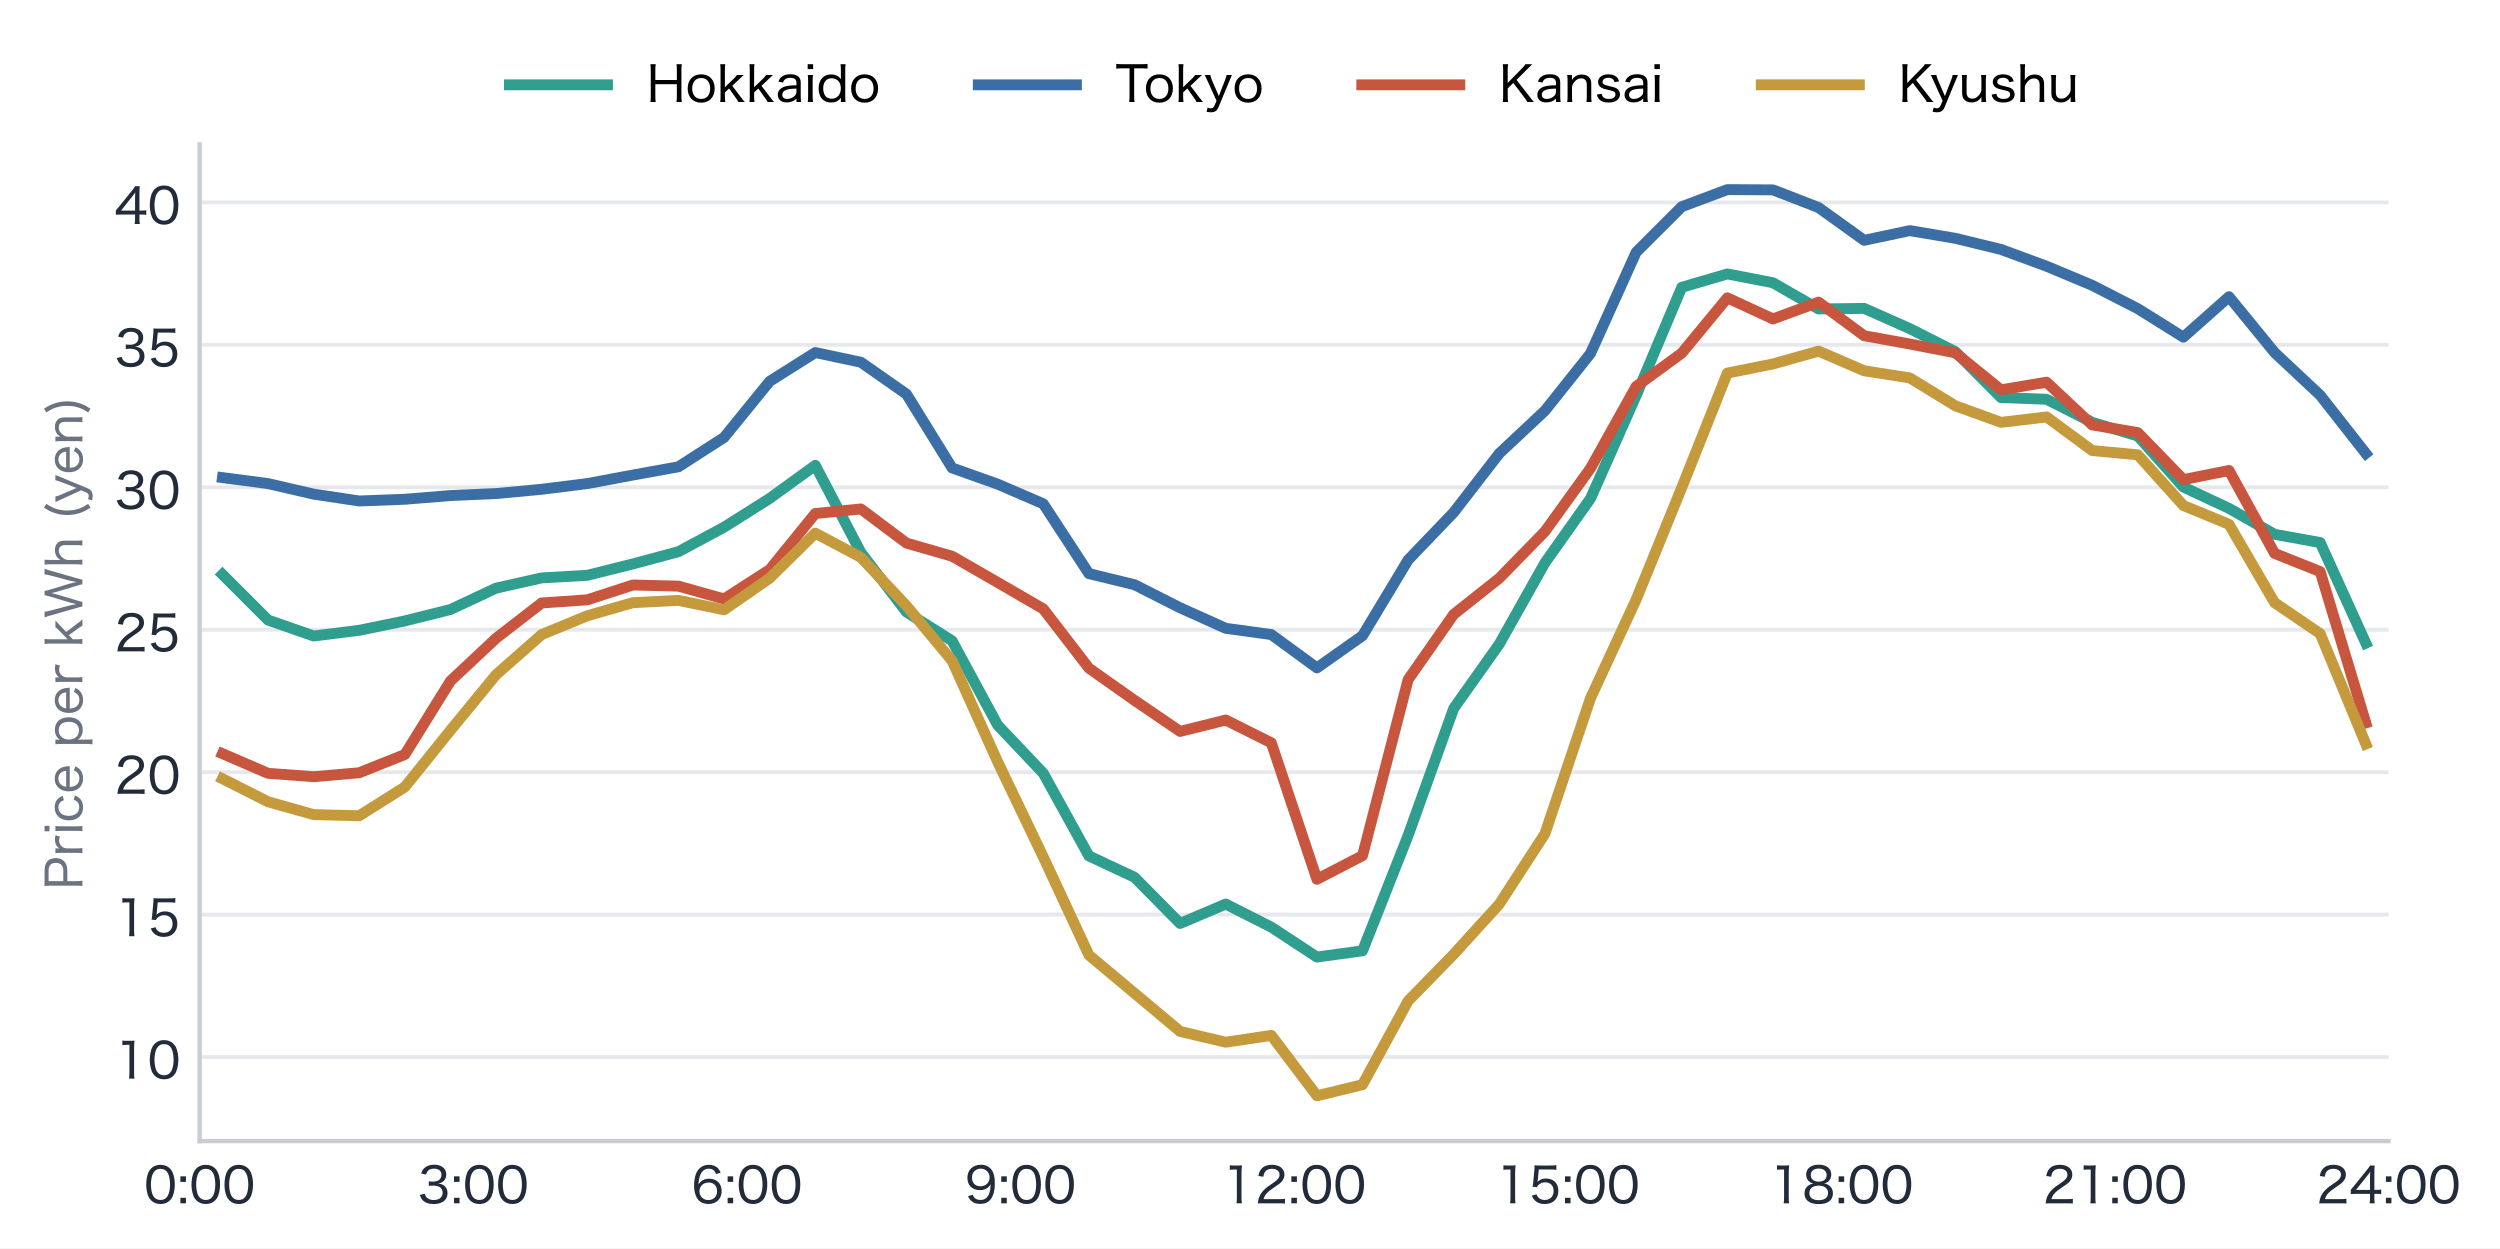
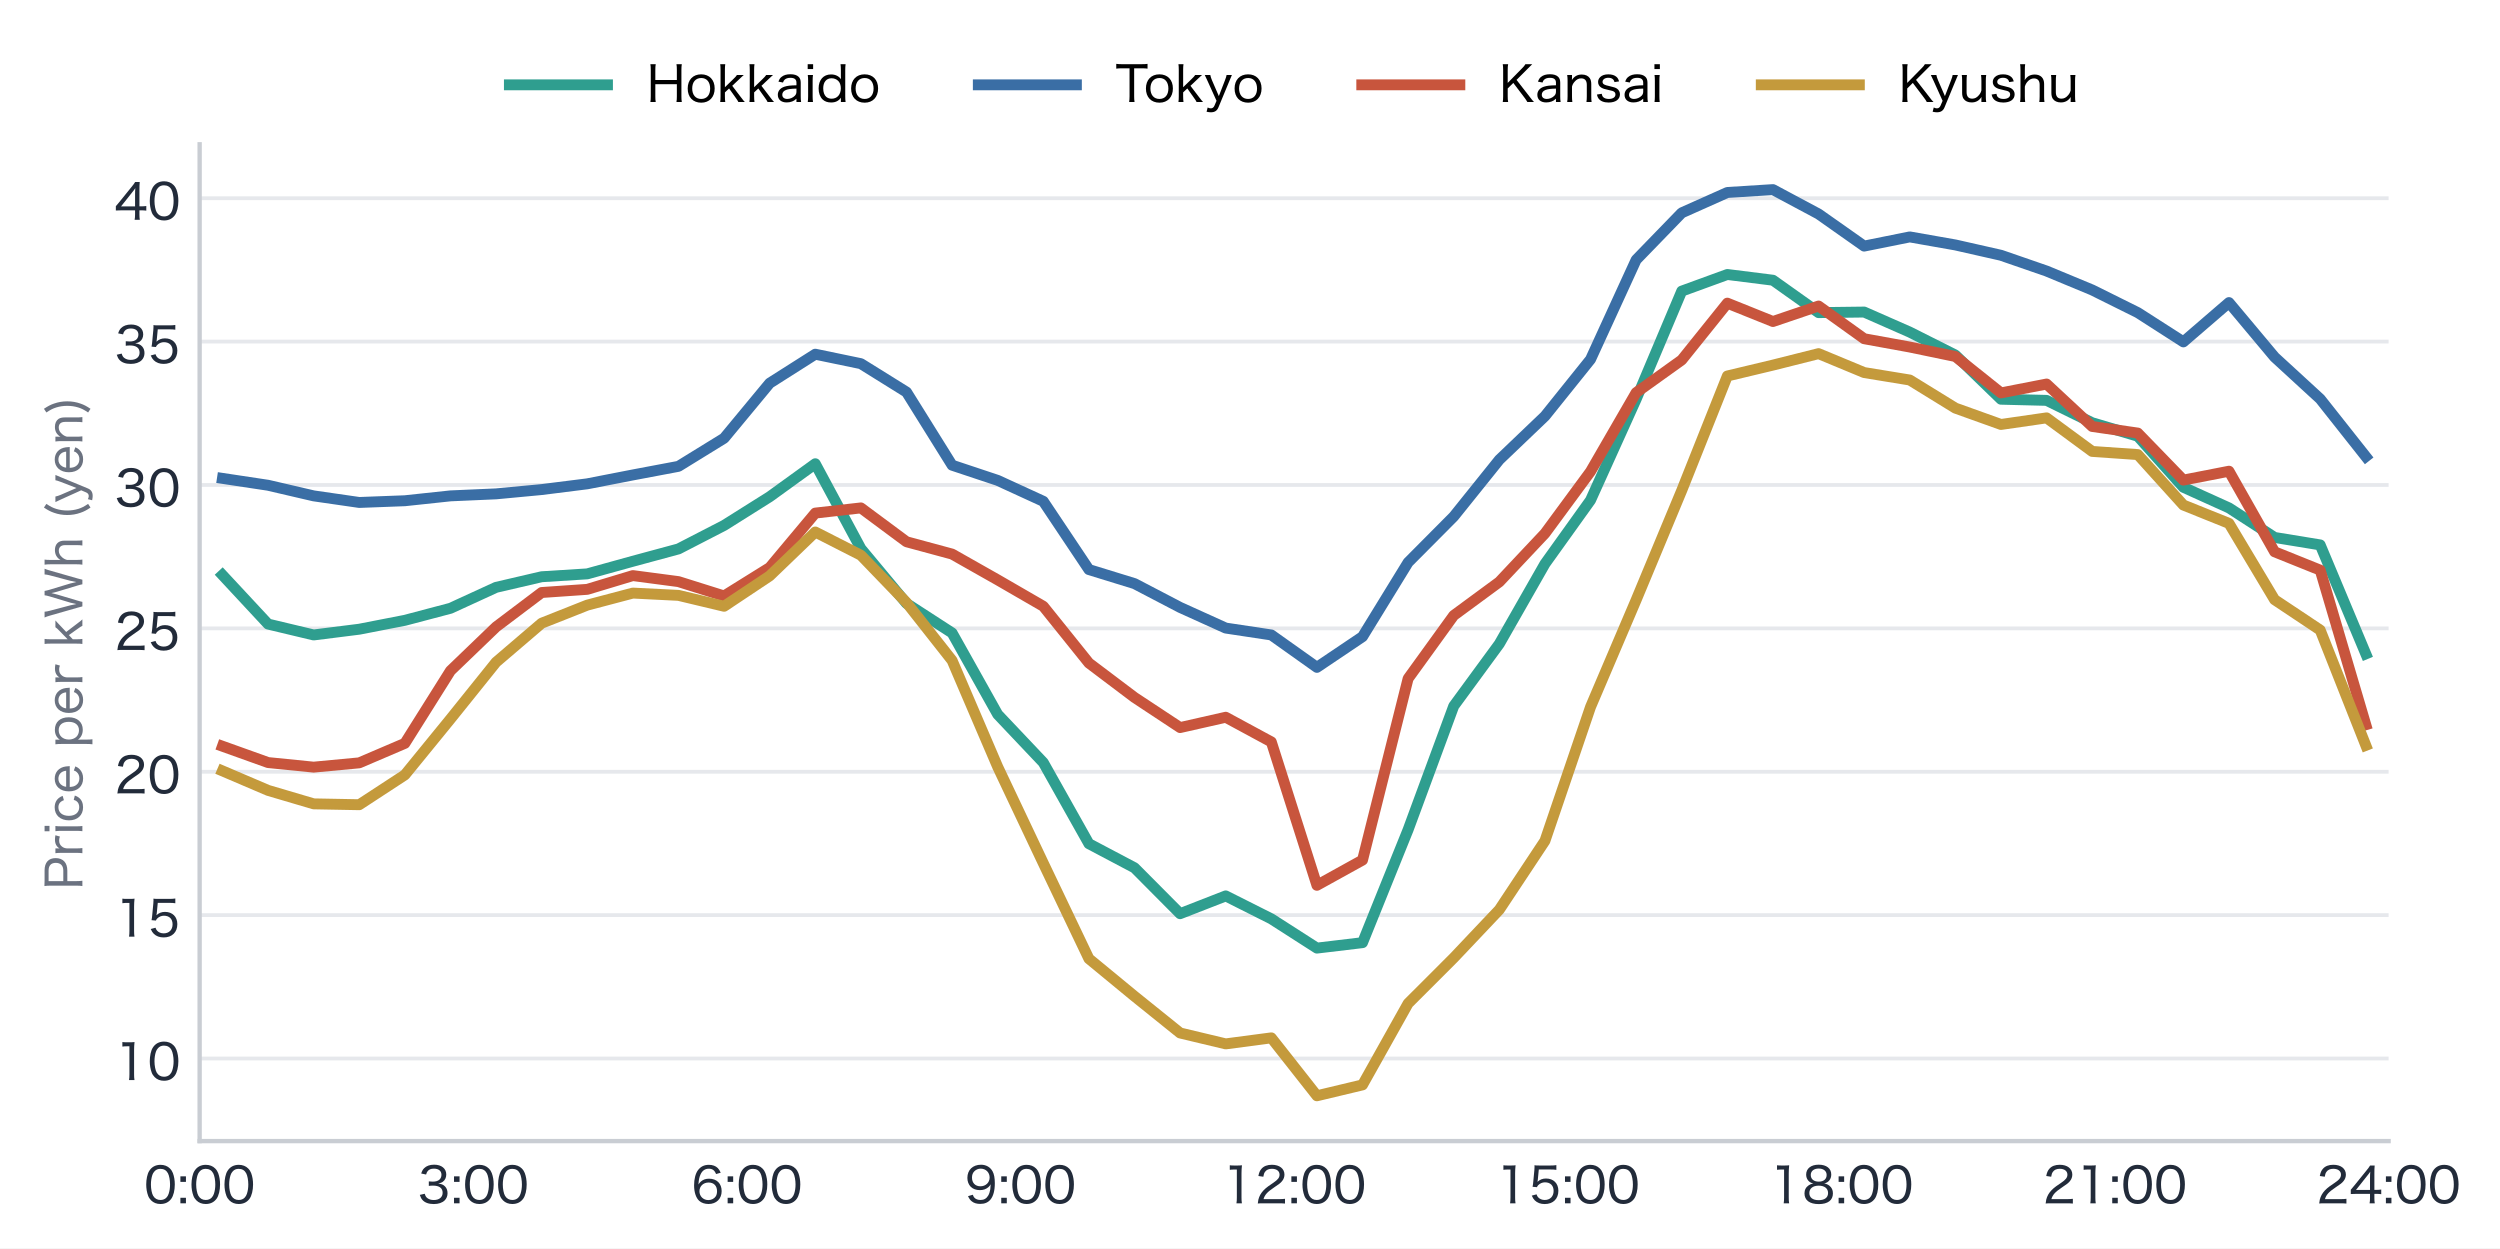
<svg xmlns="http://www.w3.org/2000/svg" xmlns:xlink="http://www.w3.org/1999/xlink" width="458.849pt" height="229.136pt" viewBox="0 0 458.849 229.136" version="1.1">
  <defs>
    <style type="text/css">*{stroke-linejoin: round; stroke-linecap: butt}</style>
  </defs>
  <g id="figure_1">
    <g id="patch_1">
      <path d="M 0 229.136  L 458.849 229.136  L 458.849 0  L 0 0  z " style="fill: #ffffff" />
    </g>
    <g id="axes_1">
      <g id="patch_2">
        <path d="M 36.642 209.436  L 438.402 209.436  L 438.402 26.484  L 36.642 26.484  z " style="fill: #ffffff" />
      </g>
      <g id="matplotlib.axis_1">
        <g id="xtick_1">
          <g id="line2d_1" />
          <g id="text_1">
            <g style="fill: #222b3a" transform="translate(26.43164 220.8558) scale(0.09 -0.09)">
              <defs>
                <path id="HiraginoSans-W4-11" d="M 2144 -90  C 2758 -90 3232 141 3565 602  C 3846 998 4019 1696 4019 2464  C 4019 3002 3936 3501 3770 3949  C 3693 4160 3558 4371 3379 4550  C 3078 4858 2650 5024 2157 5024  C 1498 5024 986 4742 666 4205  C 435 3834 288 3142 288 2458  C 288 1939 371 1434 538 986  C 614 768 749 563 928 384  C 1242 70 1651 -90 2144 -90  z M 2144 4499  C 2592 4499 2918 4307 3123 3923  C 3283 3629 3398 3014 3398 2470  C 3398 2022 3341 1619 3213 1235  C 3155 1043 3046 870 2912 730  C 2726 538 2458 435 2150 435  C 1734 435 1414 614 1197 973  C 1024 1261 902 1875 902 2451  C 902 2906 966 3328 1088 3699  C 1139 3866 1235 4026 1370 4173  C 1568 4397 1818 4499 2144 4499  z " transform="scale(0.015625)" />
                <path id="HiraginoSans-W4-1b" d="M 1165 3520  L 442 3520  L 442 2797  L 1165 2797  L 1165 3520  z M 1165 0  L 1165 723  L 442 723  L 442 0  L 1165 0  z " transform="scale(0.015625)" />
              </defs>
              <use xlink:href="#HiraginoSans-W4-11" />
              <use xlink:href="#HiraginoSans-W4-1b" transform="translate(67.29688 0)" />
              <use xlink:href="#HiraginoSans-W4-11" transform="translate(92.29688 0)" />
              <use xlink:href="#HiraginoSans-W4-11" transform="translate(159.5938 0)" />
            </g>
          </g>
        </g>
        <g id="xtick_2">
          <g id="line2d_2" />
          <g id="text_2">
            <g style="fill: #222b3a" transform="translate(76.65164 220.8558) scale(0.09 -0.09)">
              <defs>
                <path id="HiraginoSans-W4-14" d="M 282 1101  C 397 768 474 621 621 448  C 934 90 1434 -96 2112 -96  C 2720 -96 3213 70 3533 384  C 3770 614 3904 954 3904 1306  C 3904 1677 3802 1958 3597 2182  C 3379 2419 3130 2528 2688 2586  C 2995 2650 3130 2701 3290 2816  C 3578 3021 3738 3366 3738 3757  C 3738 4538 3117 5043 2157 5043  C 1594 5043 1146 4883 845 4576  C 666 4390 582 4237 467 3891  L 1107 3757  C 1171 3981 1216 4083 1306 4192  C 1478 4416 1741 4525 2125 4525  C 2746 4525 3110 4224 3110 3725  C 3110 3482 3021 3264 2867 3110  C 2669 2918 2374 2829 1965 2829  C 1779 2829 1613 2842 1459 2861  L 1459 2272  C 1651 2298 1811 2310 2003 2310  C 2829 2310 3264 1990 3264 1376  C 3264 794 2816 429 2106 429  C 1779 429 1510 506 1293 666  C 1107 800 1024 928 928 1248  L 282 1101  z " transform="scale(0.015625)" />
              </defs>
              <use xlink:href="#HiraginoSans-W4-14" />
              <use xlink:href="#HiraginoSans-W4-1b" transform="translate(67.29688 0)" />
              <use xlink:href="#HiraginoSans-W4-11" transform="translate(92.29688 0)" />
              <use xlink:href="#HiraginoSans-W4-11" transform="translate(159.5938 0)" />
            </g>
          </g>
        </g>
        <g id="xtick_3">
          <g id="line2d_3" />
          <g id="text_3">
            <g style="fill: #222b3a" transform="translate(126.8716 220.8558) scale(0.09 -0.09)">
              <defs>
                <path id="HiraginoSans-W4-17" d="M 3846 3994  C 3706 4301 3616 4442 3462 4602  C 3187 4877 2784 5024 2304 5024  C 1683 5024 1222 4794 864 4307  C 557 3891 371 3162 371 2355  C 371 1446 614 704 1043 320  C 1331 58 1773 -90 2253 -90  C 3277 -90 3968 589 3968 1587  C 3968 2586 3334 3213 2323 3213  C 1894 3213 1568 3104 1274 2854  C 1133 2739 1062 2656 941 2458  C 979 3085 1043 3392 1210 3763  C 1434 4262 1798 4518 2285 4518  C 2765 4518 3040 4314 3238 3821  L 3846 3994  z M 2266 2714  C 2950 2714 3366 2285 3366 1574  C 3366 1325 3309 1088 3206 922  C 3008 614 2643 422 2234 422  C 1568 422 1069 915 1069 1574  C 1069 2234 1574 2714 2266 2714  z " transform="scale(0.015625)" />
              </defs>
              <use xlink:href="#HiraginoSans-W4-17" />
              <use xlink:href="#HiraginoSans-W4-1b" transform="translate(67.29688 0)" />
              <use xlink:href="#HiraginoSans-W4-11" transform="translate(92.29688 0)" />
              <use xlink:href="#HiraginoSans-W4-11" transform="translate(159.5938 0)" />
            </g>
          </g>
        </g>
        <g id="xtick_4">
          <g id="line2d_4" />
          <g id="text_4">
            <g style="fill: #222b3a" transform="translate(177.0916 220.8558) scale(0.09 -0.09)">
              <defs>
                <path id="HiraginoSans-W4-1a" d="M 410 934  C 582 576 698 422 896 262  C 1178 32 1542 -77 2003 -77  C 2586 -77 3014 102 3341 486  C 3712 928 3910 1664 3910 2624  C 3910 3302 3814 3821 3610 4186  C 3315 4723 2765 5037 2118 5037  C 1030 5037 326 4358 326 3315  C 326 2861 486 2438 768 2157  C 1050 1875 1472 1722 1958 1722  C 2426 1722 2765 1843 3085 2125  C 3213 2240 3270 2310 3366 2483  C 3354 2189 3334 1958 3315 1818  C 3270 1517 3168 1216 3046 1011  C 2816 621 2496 435 2042 435  C 1702 435 1427 538 1254 723  C 1158 826 1114 915 1037 1120  L 410 934  z M 2029 2221  C 1357 2221 928 2662 928 3360  C 928 3706 1030 3981 1248 4192  C 1459 4403 1754 4525 2067 4525  C 2733 4525 3232 4032 3232 3366  C 3232 2707 2720 2221 2029 2221  z " transform="scale(0.015625)" />
              </defs>
              <use xlink:href="#HiraginoSans-W4-1a" />
              <use xlink:href="#HiraginoSans-W4-1b" transform="translate(67.29688 0)" />
              <use xlink:href="#HiraginoSans-W4-11" transform="translate(92.29688 0)" />
              <use xlink:href="#HiraginoSans-W4-11" transform="translate(159.5938 0)" />
            </g>
          </g>
        </g>
        <g id="xtick_5">
          <g id="line2d_5" />
          <g id="text_5">
            <g style="fill: #222b3a" transform="translate(224.2833 220.8558) scale(0.09 -0.09)">
              <defs>
                <path id="HiraginoSans-W4-12" d="M 1018 4371  C 1222 4397 1389 4410 1606 4410  L 1939 4410  L 1939 755  C 1939 454 1926 237 1888 0  L 2598 0  C 2560 250 2547 448 2547 755  L 2547 3904  C 2547 4256 2566 4582 2605 4966  C 2387 4941 2278 4934 2035 4934  L 1581 4934  C 1325 4934 1197 4941 1018 4966  L 1018 4371  z " transform="scale(0.015625)" />
                <path id="HiraginoSans-W4-13" d="M 3078 0  C 3424 0 3642 -6 3917 -32  L 3917 589  C 3693 557 3430 544 3091 544  L 1114 544  C 1280 1114 1606 1478 2451 2042  C 3181 2528 3341 2656 3546 2912  C 3738 3142 3846 3443 3846 3744  C 3846 4525 3200 5030 2202 5030  C 1613 5030 1158 4858 858 4518  C 640 4269 531 4026 442 3565  L 1088 3469  C 1139 3782 1190 3936 1306 4102  C 1491 4371 1792 4506 2208 4506  C 2816 4506 3206 4211 3206 3744  C 3206 3360 2995 3085 2387 2675  C 1754 2246 1600 2138 1389 1952  C 979 1594 710 1229 544 806  C 448 563 429 461 365 -26  C 576 -6 678 0 1107 0  L 3078 0  z " transform="scale(0.015625)" />
              </defs>
              <use xlink:href="#HiraginoSans-W4-12" />
              <use xlink:href="#HiraginoSans-W4-13" transform="translate(67.29688 0)" />
              <use xlink:href="#HiraginoSans-W4-1b" transform="translate(134.5938 0)" />
              <use xlink:href="#HiraginoSans-W4-11" transform="translate(159.5938 0)" />
              <use xlink:href="#HiraginoSans-W4-11" transform="translate(226.8906 0)" />
            </g>
          </g>
        </g>
        <g id="xtick_6">
          <g id="line2d_6" />
          <g id="text_6">
            <g style="fill: #222b3a" transform="translate(274.5033 220.8558) scale(0.09 -0.09)">
              <defs>
                <path id="HiraginoSans-W4-16" d="M 1331 4416  L 2835 4416  C 3155 4416 3366 4403 3622 4365  L 3622 4986  C 3360 4947 3206 4934 2829 4934  L 1446 4934  C 1082 4934 954 4941 762 4966  C 774 4768 774 4762 774 4742  C 774 4563 774 4518 749 4307  L 608 2822  C 589 2566 570 2445 518 2157  L 1088 2106  C 1146 2240 1178 2291 1261 2374  C 1485 2605 1811 2739 2131 2739  C 2842 2739 3264 2317 3264 1613  C 3264 902 2803 435 2106 435  C 1747 435 1440 563 1235 794  C 1146 902 1101 986 1037 1171  L 410 1005  C 557 685 646 544 813 378  C 1133 64 1562 -96 2099 -96  C 3194 -96 3885 576 3885 1638  C 3885 2605 3245 3238 2272 3238  C 1830 3238 1472 3098 1158 2803  C 1197 2982 1197 2982 1203 3091  L 1331 4416  z " transform="scale(0.015625)" />
              </defs>
              <use xlink:href="#HiraginoSans-W4-12" />
              <use xlink:href="#HiraginoSans-W4-16" transform="translate(67.29688 0)" />
              <use xlink:href="#HiraginoSans-W4-1b" transform="translate(134.5938 0)" />
              <use xlink:href="#HiraginoSans-W4-11" transform="translate(159.5938 0)" />
              <use xlink:href="#HiraginoSans-W4-11" transform="translate(226.8906 0)" />
            </g>
          </g>
        </g>
        <g id="xtick_7">
          <g id="line2d_7" />
          <g id="text_7">
            <g style="fill: #222b3a" transform="translate(324.7233 220.8558) scale(0.09 -0.09)">
              <defs>
                <path id="HiraginoSans-W4-19" d="M 1446 2586  C 1203 2547 1056 2490 851 2355  C 480 2106 294 1754 294 1299  C 294 397 966 -102 2163 -102  C 3347 -102 4006 397 4006 1299  C 4006 1728 3853 2061 3539 2304  C 3322 2470 3136 2547 2867 2586  C 3437 2714 3789 3162 3789 3757  C 3789 4550 3162 5043 2150 5043  C 1146 5043 512 4544 512 3750  C 512 3162 877 2701 1446 2586  z M 2150 4538  C 2784 4538 3187 4211 3187 3699  C 3187 3155 2797 2829 2157 2829  C 1510 2829 1114 3162 1114 3699  C 1114 4211 1523 4538 2150 4538  z M 2157 2304  C 2912 2304 3373 1939 3373 1344  C 3373 749 2925 410 2144 410  C 1376 410 928 749 928 1338  C 928 1939 1389 2304 2157 2304  z " transform="scale(0.015625)" />
              </defs>
              <use xlink:href="#HiraginoSans-W4-12" />
              <use xlink:href="#HiraginoSans-W4-19" transform="translate(67.29688 0)" />
              <use xlink:href="#HiraginoSans-W4-1b" transform="translate(134.5938 0)" />
              <use xlink:href="#HiraginoSans-W4-11" transform="translate(159.5938 0)" />
              <use xlink:href="#HiraginoSans-W4-11" transform="translate(226.8906 0)" />
            </g>
          </g>
        </g>
        <g id="xtick_8">
          <g id="line2d_8" />
          <g id="text_8">
            <g style="fill: #222b3a" transform="translate(374.9433 220.8558) scale(0.09 -0.09)">
              <use xlink:href="#HiraginoSans-W4-13" />
              <use xlink:href="#HiraginoSans-W4-12" transform="translate(67.29688 0)" />
              <use xlink:href="#HiraginoSans-W4-1b" transform="translate(134.5938 0)" />
              <use xlink:href="#HiraginoSans-W4-11" transform="translate(159.5938 0)" />
              <use xlink:href="#HiraginoSans-W4-11" transform="translate(226.8906 0)" />
            </g>
          </g>
        </g>
        <g id="xtick_9">
          <g id="line2d_9" />
          <g id="text_9">
            <g style="fill: #222b3a" transform="translate(425.1541 220.8558) scale(0.09 -0.09)">
              <defs>
                <path id="HiraginoSans-W4-15" d="M 179 1210  C 403 1229 589 1235 954 1235  L 2688 1235  L 2688 710  C 2688 410 2675 218 2630 0  L 3309 0  C 3270 230 3258 390 3258 704  L 3258 1235  L 3494 1235  C 3763 1235 3910 1222 4154 1190  L 4154 1798  C 3917 1766 3750 1754 3494 1754  L 3258 1754  L 3258 3853  C 3258 4358 3264 4544 3296 4934  L 2701 4934  C 2560 4704 2445 4550 2214 4269  L 621 2298  C 467 2099 326 1939 179 1773  L 179 1210  z M 2688 1747  L 858 1747  L 2259 3514  C 2464 3763 2592 3936 2720 4128  C 2694 3814 2688 3622 2688 3283  L 2688 1747  z " transform="scale(0.015625)" />
              </defs>
              <use xlink:href="#HiraginoSans-W4-13" />
              <use xlink:href="#HiraginoSans-W4-15" transform="translate(67.29688 0)" />
              <use xlink:href="#HiraginoSans-W4-1b" transform="translate(134.7969 0)" />
              <use xlink:href="#HiraginoSans-W4-11" transform="translate(159.7969 0)" />
              <use xlink:href="#HiraginoSans-W4-11" transform="translate(227.0938 0)" />
            </g>
          </g>
        </g>
      </g>
      <g id="matplotlib.axis_2">
        <g id="ytick_1">
          <g id="line2d_10">
-             <path d="M 36.642 194.009  L 438.402 194.009  " clip-path="url(#pf0a5343782)" style="fill: none; stroke: #e6e8ec; stroke-width: 0.7; stroke-linecap: square" />
+             <path d="M 36.642 194.277  L 438.402 194.277  " clip-path="url(#pf0a5343782)" style="fill: none; stroke: #e6e8ec; stroke-width: 0.7; stroke-linecap: square" />
          </g>
          <g id="line2d_11" />
          <g id="text_10">
-             <g style="fill: #222b3a" transform="translate(21.02828 197.9689) scale(0.09 -0.09)">
+             <g style="fill: #222b3a" transform="translate(21.02828 198.2375) scale(0.09 -0.09)">
              <use xlink:href="#HiraginoSans-W4-12" />
              <use xlink:href="#HiraginoSans-W4-11" transform="translate(67.29688 0)" />
            </g>
          </g>
        </g>
        <g id="ytick_2">
          <g id="line2d_12">
-             <path d="M 36.642 167.866  L 438.402 167.866  " clip-path="url(#pf0a5343782)" style="fill: none; stroke: #e6e8ec; stroke-width: 0.7; stroke-linecap: square" />
+             <path d="M 36.642 167.961  L 438.402 167.961  " clip-path="url(#pf0a5343782)" style="fill: none; stroke: #e6e8ec; stroke-width: 0.7; stroke-linecap: square" />
          </g>
          <g id="line2d_13" />
          <g id="text_11">
-             <g style="fill: #222b3a" transform="translate(21.02828 171.8262) scale(0.09 -0.09)">
+             <g style="fill: #222b3a" transform="translate(21.02828 171.921) scale(0.09 -0.09)">
              <use xlink:href="#HiraginoSans-W4-12" />
              <use xlink:href="#HiraginoSans-W4-16" transform="translate(67.29688 0)" />
            </g>
          </g>
        </g>
        <g id="ytick_3">
          <g id="line2d_14">
-             <path d="M 36.642 141.723  L 438.402 141.723  " clip-path="url(#pf0a5343782)" style="fill: none; stroke: #e6e8ec; stroke-width: 0.7; stroke-linecap: square" />
+             <path d="M 36.642 141.645  L 438.402 141.645  " clip-path="url(#pf0a5343782)" style="fill: none; stroke: #e6e8ec; stroke-width: 0.7; stroke-linecap: square" />
          </g>
          <g id="line2d_15" />
          <g id="text_12">
-             <g style="fill: #222b3a" transform="translate(21.02828 145.6835) scale(0.09 -0.09)">
+             <g style="fill: #222b3a" transform="translate(21.02828 145.6046) scale(0.09 -0.09)">
              <use xlink:href="#HiraginoSans-W4-13" />
              <use xlink:href="#HiraginoSans-W4-11" transform="translate(67.29688 0)" />
            </g>
          </g>
        </g>
        <g id="ytick_4">
          <g id="line2d_16">
-             <path d="M 36.642 115.581  L 438.402 115.581  " clip-path="url(#pf0a5343782)" style="fill: none; stroke: #e6e8ec; stroke-width: 0.7; stroke-linecap: square" />
+             <path d="M 36.642 115.328  L 438.402 115.328  " clip-path="url(#pf0a5343782)" style="fill: none; stroke: #e6e8ec; stroke-width: 0.7; stroke-linecap: square" />
          </g>
          <g id="line2d_17" />
          <g id="text_13">
-             <g style="fill: #222b3a" transform="translate(21.02828 119.5408) scale(0.09 -0.09)">
+             <g style="fill: #222b3a" transform="translate(21.02828 119.2881) scale(0.09 -0.09)">
              <use xlink:href="#HiraginoSans-W4-13" />
              <use xlink:href="#HiraginoSans-W4-16" transform="translate(67.29688 0)" />
            </g>
          </g>
        </g>
        <g id="ytick_5">
          <g id="line2d_18">
-             <path d="M 36.642 89.438  L 438.402 89.438  " clip-path="url(#pf0a5343782)" style="fill: none; stroke: #e6e8ec; stroke-width: 0.7; stroke-linecap: square" />
+             <path d="M 36.642 89.012  L 438.402 89.012  " clip-path="url(#pf0a5343782)" style="fill: none; stroke: #e6e8ec; stroke-width: 0.7; stroke-linecap: square" />
          </g>
          <g id="line2d_19" />
          <g id="text_14">
-             <g style="fill: #222b3a" transform="translate(21.02828 93.39805) scale(0.09 -0.09)">
+             <g style="fill: #222b3a" transform="translate(21.02828 92.97166) scale(0.09 -0.09)">
              <use xlink:href="#HiraginoSans-W4-14" />
              <use xlink:href="#HiraginoSans-W4-11" transform="translate(67.29688 0)" />
            </g>
          </g>
        </g>
        <g id="ytick_6">
          <g id="line2d_20">
-             <path d="M 36.642 63.295  L 438.402 63.295  " clip-path="url(#pf0a5343782)" style="fill: none; stroke: #e6e8ec; stroke-width: 0.7; stroke-linecap: square" />
+             <path d="M 36.642 62.695  L 438.402 62.695  " clip-path="url(#pf0a5343782)" style="fill: none; stroke: #e6e8ec; stroke-width: 0.7; stroke-linecap: square" />
          </g>
          <g id="line2d_21" />
          <g id="text_15">
-             <g style="fill: #222b3a" transform="translate(21.02828 67.25533) scale(0.09 -0.09)">
+             <g style="fill: #222b3a" transform="translate(21.02828 66.6552) scale(0.09 -0.09)">
              <use xlink:href="#HiraginoSans-W4-14" />
              <use xlink:href="#HiraginoSans-W4-16" transform="translate(67.29688 0)" />
            </g>
          </g>
        </g>
        <g id="ytick_7">
          <g id="line2d_22">
-             <path d="M 36.642 37.153  L 438.402 37.153  " clip-path="url(#pf0a5343782)" style="fill: none; stroke: #e6e8ec; stroke-width: 0.7; stroke-linecap: square" />
+             <path d="M 36.642 36.379  L 438.402 36.379  " clip-path="url(#pf0a5343782)" style="fill: none; stroke: #e6e8ec; stroke-width: 0.7; stroke-linecap: square" />
          </g>
          <g id="line2d_23" />
          <g id="text_16">
-             <g style="fill: #222b3a" transform="translate(21.01 41.11261) scale(0.09 -0.09)">
+             <g style="fill: #222b3a" transform="translate(21.01 40.33875) scale(0.09 -0.09)">
              <use xlink:href="#HiraginoSans-W4-15" />
              <use xlink:href="#HiraginoSans-W4-11" transform="translate(67.5 0)" />
            </g>
          </g>
        </g>
        <g id="text_17">
          <g style="fill: #6b7280" transform="translate(15.12 163.3015) rotate(-90) scale(0.09 -0.09)">
            <defs>
              <path id="HiraginoSans-W4-31" d="M 1178 0  C 1139 230 1126 435 1126 755  L 1126 1965  L 2496 1965  C 3533 1965 4128 2522 4128 3494  C 4128 4416 3558 4934 2528 4934  L 1210 4934  C 909 4934 710 4941 480 4954  C 518 4678 531 4480 531 4198  L 531 749  C 531 429 518 243 480 0  L 1178 0  z M 1126 2490  L 1126 4410  L 2496 4410  C 3162 4410 3507 4083 3507 3469  C 3507 2842 3142 2490 2496 2490  L 1126 2490  z " transform="scale(0.015625)" />
              <path id="HiraginoSans-W4-53" d="M 2784 3520  C 2522 3565 2394 3578 2195 3578  C 1862 3578 1568 3488 1350 3315  C 1242 3238 1165 3142 1056 2976  C 1062 3027 1062 3040 1069 3085  C 1069 3104 1069 3117 1069 3130  C 1069 3162 1069 3181 1069 3187  L 1069 3520  L 442 3520  C 474 3283 486 3104 486 2765  L 486 755  C 486 467 480 314 442 0  L 1114 0  C 1082 262 1069 448 1069 755  L 1069 2022  C 1101 2317 1158 2470 1312 2669  C 1504 2912 1760 3034 2093 3034  C 2259 3034 2381 3014 2618 2938  L 2784 3520  z " transform="scale(0.015625)" />
              <path id="HiraginoSans-W4-4a" d="M 442 4934  L 442 4294  L 1152 4294  L 1152 4934  L 442 4934  z M 454 3520  C 486 3296 499 3085 499 2765  L 499 755  C 499 461 486 282 454 0  L 1133 0  C 1101 269 1088 448 1088 755  L 1088 2758  C 1088 3104 1101 3290 1133 3520  L 454 3520  z " transform="scale(0.015625)" />
              <path id="HiraginoSans-W4-44" d="M 3475 2573  C 3405 2758 3347 2867 3251 3002  C 2970 3405 2522 3616 1965 3616  C 947 3616 282 2874 282 1747  C 282 627 954 -90 1990 -90  C 2534 -90 2970 102 3258 480  C 3366 621 3430 742 3520 986  L 2950 1126  C 2899 966 2867 890 2816 806  C 2650 550 2362 410 2010 410  C 1312 410 870 934 870 1760  C 870 2598 1299 3130 1984 3130  C 2438 3130 2739 2899 2912 2413  L 3475 2573  z " transform="scale(0.015625)" />
              <path id="HiraginoSans-W4-46" d="M 3578 1651  C 3558 1971 3546 2106 3533 2170  C 3405 3066 2797 3610 1933 3610  C 934 3610 282 2880 282 1760  C 282 621 941 -96 1978 -96  C 2470 -96 2880 64 3187 371  C 3341 518 3424 646 3546 915  L 3008 1114  C 2944 928 2899 845 2803 742  C 2605 512 2323 390 1984 390  C 1613 390 1312 531 1114 800  C 947 1024 883 1235 858 1651  L 3578 1651  z M 877 2118  C 915 2349 947 2451 1037 2605  C 1229 2944 1542 3130 1920 3130  C 2221 3130 2464 3040 2656 2854  C 2842 2669 2938 2451 2976 2118  L 877 2118  z " transform="scale(0.015625)" />
              <path id="HiraginoSans-W4-1" transform="scale(0.015625)" />
              <path id="HiraginoSans-W4-51" d="M 1101 -1312  C 1069 -1075 1056 -877 1056 -550  L 1056 128  C 1056 301 1050 397 1037 570  C 1363 154 1792 -51 2349 -51  C 3334 -51 3968 659 3968 1773  C 3968 2906 3354 3590 2336 3590  C 1766 3590 1344 3379 1037 2944  C 1050 3078 1050 3117 1050 3194  L 1050 3520  L 442 3520  C 474 3277 486 3078 486 2752  L 486 -557  C 486 -845 474 -1056 442 -1312  L 1101 -1312  z M 2272 442  C 1952 442 1626 570 1421 781  C 1197 1005 1062 1376 1062 1766  C 1062 2547 1555 3091 2278 3091  C 2976 3091 3373 2611 3373 1773  C 3373 941 2957 442 2272 442  z " transform="scale(0.015625)" />
              <path id="HiraginoSans-W4-4c" d="M 442 4934  C 474 4698 486 4518 486 4179  L 486 755  C 486 429 474 224 442 0  L 1101 0  C 1069 224 1056 442 1056 742  L 1056 1254  L 1600 1766  L 2400 640  C 2669 269 2733 166 2810 0  L 3654 0  C 3507 147 3482 179 3091 691  L 2010 2112  L 2906 2957  C 2912 2963 2957 3008 3021 3066  C 3110 3155 3187 3226 3251 3283  C 3424 3437 3424 3437 3514 3520  L 2624 3520  C 2534 3373 2426 3258 2157 2995  L 1056 1926  L 1056 4179  C 1056 4518 1069 4704 1101 4934  L 442 4934  z " transform="scale(0.015625)" />
              <path id="HiraginoSans-W4-38" d="M 2982 4934  C 2970 4787 2912 4544 2842 4301  L 2016 1555  C 1984 1459 1882 1024 1837 787  C 1773 1120 1702 1453 1670 1574  L 960 4262  C 890 4525 851 4736 838 4934  L 83 4934  C 179 4723 237 4557 339 4198  L 1357 646  C 1504 134 1504 134 1530 0  L 2125 0  C 2150 160 2189 301 2285 627  L 3078 3283  C 3130 3456 3200 3725 3270 4045  C 3322 3776 3379 3539 3456 3283  L 4256 627  C 4326 410 4397 128 4416 0  L 5018 0  C 5043 134 5043 134 5184 646  L 6202 4198  C 6304 4563 6355 4710 6451 4934  L 5702 4934  C 5696 4755 5651 4512 5587 4262  L 4877 1581  C 4858 1517 4800 1254 4710 787  C 4602 1267 4550 1485 4518 1594  L 3699 4301  C 3629 4544 3578 4762 3552 4934  L 2982 4934  z " transform="scale(0.015625)" />
              <path id="HiraginoSans-W4-49" d="M 1107 0  C 1075 256 1062 474 1062 755  L 1062 2003  C 1139 2272 1229 2438 1402 2643  C 1645 2931 1933 3078 2259 3078  C 2490 3078 2682 3002 2810 2861  C 2931 2726 2995 2522 2995 2240  L 2995 755  C 2995 422 2982 224 2944 0  L 3622 0  C 3590 230 3578 448 3578 749  L 3578 2362  C 3578 3130 3123 3584 2355 3584  C 1773 3584 1357 3347 1043 2854  C 1056 3046 1062 3066 1062 3168  L 1062 4173  C 1062 4512 1069 4691 1107 4934  L 442 4934  C 480 4691 493 4512 493 4179  L 493 755  C 493 422 480 250 442 0  L 1107 0  z " transform="scale(0.015625)" />
              <path id="HiraginoSans-W4-9" d="M 2195 -749  C 1830 -198 1683 90 1542 538  C 1402 986 1331 1472 1331 1978  C 1331 2483 1402 2963 1542 3411  C 1683 3859 1830 4147 2195 4698  L 1715 5018  C 1350 4461 1197 4173 1037 3712  C 838 3155 742 2579 742 1978  C 742 1376 838 794 1037 243  C 1197 -218 1350 -512 1715 -1062  L 2195 -749  z " transform="scale(0.015625)" />
              <path id="HiraginoSans-W4-5a" d="M 1600 154  L 1325 -486  C 1229 -710 1069 -832 858 -832  C 730 -832 621 -800 442 -717  L 301 -1274  C 550 -1325 710 -1344 864 -1344  C 1357 -1344 1664 -1146 1843 -717  L 3283 2758  C 3462 3181 3571 3437 3603 3520  L 2912 3520  C 2880 3334 2829 3168 2694 2816  L 1901 768  L 1011 2822  C 902 3072 819 3341 787 3520  L 64 3520  C 134 3386 134 3386 422 2758  L 1600 154  z " transform="scale(0.015625)" />
              <path id="HiraginoSans-W4-4f" d="M 1114 0  C 1082 256 1069 474 1069 755  L 1069 2010  C 1139 2272 1222 2426 1395 2630  C 1658 2944 1933 3085 2266 3085  C 2752 3085 3002 2797 3002 2234  L 3002 755  C 3002 454 2989 269 2957 0  L 3629 0  C 3597 218 3584 416 3584 749  L 3584 2323  C 3584 2662 3520 2912 3392 3110  C 3181 3418 2816 3584 2349 3584  C 1779 3584 1376 3360 1056 2867  C 1069 3027 1069 3059 1069 3142  L 1069 3520  L 442 3520  C 480 3264 493 3078 493 2765  L 493 755  C 493 429 480 256 442 0  L 1114 0  z " transform="scale(0.015625)" />
              <path id="HiraginoSans-W4-a" d="M 653 -1062  C 1018 -512 1171 -218 1331 243  C 1530 794 1626 1370 1626 1978  C 1626 2579 1530 3155 1331 3712  C 1171 4173 1018 4461 653 5018  L 173 4698  C 538 4147 685 3859 826 3411  C 966 2963 1037 2490 1037 1978  C 1037 1466 966 986 826 538  C 685 90 538 -198 173 -749  L 653 -1062  z " transform="scale(0.015625)" />
            </defs>
            <use xlink:href="#HiraginoSans-W4-31" />
            <use xlink:href="#HiraginoSans-W4-53" transform="translate(67.59375 0)" />
            <use xlink:href="#HiraginoSans-W4-4a" transform="translate(112.2969 0)" />
            <use xlink:href="#HiraginoSans-W4-44" transform="translate(137.0938 0)" />
            <use xlink:href="#HiraginoSans-W4-46" transform="translate(196.1875 0)" />
            <use xlink:href="#HiraginoSans-W4-1" transform="translate(256.3906 0)" />
            <use xlink:href="#HiraginoSans-W4-51" transform="translate(289.6875 0)" />
            <use xlink:href="#HiraginoSans-W4-46" transform="translate(356.0938 0)" />
            <use xlink:href="#HiraginoSans-W4-53" transform="translate(416.2969 0)" />
            <use xlink:href="#HiraginoSans-W4-1" transform="translate(461 0)" />
            <use xlink:href="#HiraginoSans-W4-4c" transform="translate(494.2969 0)" />
            <use xlink:href="#HiraginoSans-W4-38" transform="translate(553.8906 0)" />
            <use xlink:href="#HiraginoSans-W4-49" transform="translate(655.9844 0)" />
            <use xlink:href="#HiraginoSans-W4-1" transform="translate(719.2812 0)" />
            <use xlink:href="#HiraginoSans-W4-9" transform="translate(752.5781 0)" />
            <use xlink:href="#HiraginoSans-W4-5a" transform="translate(789.5781 0)" />
            <use xlink:href="#HiraginoSans-W4-46" transform="translate(846.9844 0)" />
            <use xlink:href="#HiraginoSans-W4-4f" transform="translate(907.1875 0)" />
            <use xlink:href="#HiraginoSans-W4-a" transform="translate(970.5938 0)" />
          </g>
        </g>
      </g>
      <g id="line2d_24">
-         <path d="M 40.827 105.437  L 49.197 113.803  L 57.567 116.731  L 65.937 115.685  L 74.307 113.96  L 82.677 111.869  L 91.047 107.947  L 99.417 106.065  L 107.787 105.594  L 116.157 103.503  L 124.527 101.255  L 132.897 96.758  L 141.267 91.477  L 149.637 85.412  L 158.007 101.411  L 166.377 112.339  L 174.747 117.62  L 183.117 133.096  L 191.487 141.933  L 199.857 157.095  L 208.227 161.017  L 216.597 169.487  L 224.967 165.932  L 233.337 170.167  L 241.707 175.657  L 250.077 174.506  L 258.447 153.331  L 266.817 130.012  L 275.187 118.195  L 283.557 103.294  L 291.927 91.477  L 300.297 72.602  L 308.667 52.734  L 317.037 50.276  L 325.407 51.897  L 333.777 56.707  L 342.147 56.603  L 350.517 60.315  L 358.887 64.55  L 367.257 72.968  L 375.627 73.282  L 383.997 77.517  L 392.367 80.027  L 400.737 89.386  L 409.107 93.307  L 417.477 98.065  L 425.847 99.581  L 434.217 118.038  " clip-path="url(#pf0a5343782)" style="fill: none; stroke: #2f9e8f; stroke-width: 2; stroke-linecap: square" />
+         <path d="M 40.827 105.538  L 49.197 114.539  L 57.567 116.539  L 65.937 115.486  L 74.307 113.854  L 82.677 111.644  L 91.047 107.802  L 99.417 105.854  L 107.787 105.328  L 116.157 103.012  L 124.527 100.749  L 132.897 96.433  L 141.267 91.17  L 149.637 85.117  L 158.007 100.696  L 166.377 110.749  L 174.747 116.17  L 183.117 131.118  L 191.487 139.96  L 199.857 154.855  L 208.227 159.277  L 216.597 167.698  L 224.967 164.435  L 233.337 168.645  L 241.707 174.014  L 250.077 173.014  L 258.447 152.276  L 266.817 129.592  L 275.187 118.17  L 283.557 103.486  L 291.927 91.801  L 300.297 73.274  L 308.667 53.432  L 317.037 50.379  L 325.407 51.432  L 333.777 57.379  L 342.147 57.274  L 350.517 60.958  L 358.887 65.169  L 367.257 73.274  L 375.627 73.485  L 383.997 77.59  L 392.367 80.064  L 400.737 89.433  L 409.107 93.222  L 417.477 98.643  L 425.847 100.012  L 434.217 120.012  " clip-path="url(#pf0a5343782)" style="fill: none; stroke: #2f9e8f; stroke-width: 2; stroke-linecap: square" />
      </g>
      <g id="line2d_25">
-         <path d="M 40.827 87.66  L 49.197 88.758  L 57.567 90.693  L 65.937 91.948  L 74.307 91.634  L 82.677 90.954  L 91.047 90.588  L 99.417 89.804  L 107.787 88.758  L 116.157 87.19  L 124.527 85.673  L 132.897 80.288  L 141.267 69.988  L 149.637 64.707  L 158.007 66.485  L 166.377 72.341  L 174.747 85.883  L 183.117 88.863  L 191.487 92.471  L 199.857 105.281  L 208.227 107.32  L 216.597 111.555  L 224.967 115.319  L 233.337 116.47  L 241.707 122.587  L 250.077 116.679  L 258.447 102.771  L 266.817 94.039  L 275.187 83.216  L 283.557 75.373  L 291.927 64.864  L 300.297 46.303  L 308.667 37.937  L 317.037 34.8  L 325.407 34.852  L 333.777 38.094  L 342.147 44.107  L 350.517 42.329  L 358.887 43.741  L 367.257 45.78  L 375.627 48.865  L 383.997 52.368  L 392.367 56.655  L 400.737 61.884  L 409.107 54.459  L 417.477 64.707  L 425.847 72.55  L 434.217 83.216  " clip-path="url(#pf0a5343782)" style="fill: none; stroke: #3a6ea5; stroke-width: 2; stroke-linecap: square" />
+         <path d="M 40.827 87.801  L 49.197 89.064  L 57.567 91.012  L 65.937 92.222  L 74.307 91.906  L 82.677 91.012  L 91.047 90.643  L 99.417 89.854  L 107.787 88.801  L 116.157 87.17  L 124.527 85.591  L 132.897 80.432  L 141.267 70.327  L 149.637 65.011  L 158.007 66.748  L 166.377 71.959  L 174.747 85.38  L 183.117 88.17  L 191.487 92.012  L 199.857 104.538  L 208.227 107.117  L 216.597 111.486  L 224.967 115.275  L 233.337 116.539  L 241.707 122.486  L 250.077 116.854  L 258.447 103.223  L 266.817 94.801  L 275.187 84.38  L 283.557 76.38  L 291.927 65.958  L 300.297 47.695  L 308.667 39.063  L 317.037 35.326  L 325.407 34.8  L 333.777 39.274  L 342.147 45.168  L 350.517 43.484  L 358.887 44.958  L 367.257 46.853  L 375.627 49.748  L 383.997 53.221  L 392.367 57.379  L 400.737 62.748  L 409.107 55.537  L 417.477 65.537  L 425.847 73.222  L 434.217 83.801  " clip-path="url(#pf0a5343782)" style="fill: none; stroke: #3a6ea5; stroke-width: 2; stroke-linecap: square" />
      </g>
      <g id="line2d_26">
-         <path d="M 40.827 138.325  L 49.197 141.933  L 57.567 142.56  L 65.937 141.828  L 74.307 138.482  L 82.677 124.992  L 91.047 117.149  L 99.417 110.666  L 107.787 110.091  L 116.157 107.372  L 124.527 107.581  L 132.897 109.934  L 141.267 104.549  L 149.637 94.248  L 158.007 93.412  L 166.377 99.686  L 174.747 102.091  L 183.117 106.901  L 191.487 111.764  L 199.857 122.639  L 208.227 128.548  L 216.597 134.247  L 224.967 132.155  L 233.337 136.338  L 241.707 161.383  L 250.077 157.043  L 258.447 124.731  L 266.817 112.757  L 275.187 106.117  L 283.557 97.542  L 291.927 85.935  L 300.297 70.929  L 308.667 64.812  L 317.037 54.668  L 325.407 58.537  L 333.777 55.453  L 342.147 61.622  L 350.517 63.138  L 358.887 64.759  L 367.257 71.556  L 375.627 70.145  L 383.997 77.988  L 392.367 79.399  L 400.737 88.026  L 409.107 86.353  L 417.477 101.568  L 425.847 104.915  L 434.217 132.678  " clip-path="url(#pf0a5343782)" style="fill: none; stroke: #c8553d; stroke-width: 2; stroke-linecap: square" />
+         <path d="M 40.827 136.96  L 49.197 139.96  L 57.567 140.802  L 65.937 140.013  L 74.307 136.434  L 82.677 123.118  L 91.047 115.065  L 99.417 108.749  L 107.787 108.17  L 116.157 105.644  L 124.527 106.749  L 132.897 109.381  L 141.267 104.17  L 149.637 94.17  L 158.007 93.222  L 166.377 99.433  L 174.747 101.696  L 183.117 106.433  L 191.487 111.275  L 199.857 121.697  L 208.227 128.013  L 216.597 133.539  L 224.967 131.644  L 233.337 136.171  L 241.707 162.487  L 250.077 157.856  L 258.447 124.539  L 266.817 112.96  L 275.187 106.802  L 283.557 97.907  L 291.927 86.538  L 300.297 72.064  L 308.667 66.064  L 317.037 55.642  L 325.407 59.011  L 333.777 56.169  L 342.147 62.169  L 350.517 63.695  L 358.887 65.432  L 367.257 72.116  L 375.627 70.485  L 383.997 78.275  L 392.367 79.485  L 400.737 88.117  L 409.107 86.485  L 417.477 101.275  L 425.847 104.644  L 434.217 133.013  " clip-path="url(#pf0a5343782)" style="fill: none; stroke: #c8553d; stroke-width: 2; stroke-linecap: square" />
      </g>
      <g id="line2d_27">
-         <path d="M 40.827 142.926  L 49.197 147.161  L 57.567 149.514  L 65.937 149.723  L 74.307 144.442  L 82.677 134.038  L 91.047 123.842  L 99.417 116.47  L 107.787 113.019  L 116.157 110.614  L 124.527 110.195  L 132.897 111.921  L 141.267 106.117  L 149.637 97.856  L 158.007 102.3  L 166.377 111.189  L 174.747 121.28  L 183.117 139.841  L 191.487 157.305  L 199.857 175.291  L 208.227 182.297  L 216.597 189.303  L 224.967 191.29  L 233.337 190.035  L 241.707 201.12  L 250.077 199.081  L 258.447 183.709  L 266.817 175.134  L 275.187 165.932  L 283.557 153.017  L 291.927 128.129  L 300.297 110.039  L 308.667 89.49  L 317.037 68.472  L 325.407 66.798  L 333.777 64.446  L 342.147 68.053  L 350.517 69.36  L 358.887 74.484  L 367.257 77.517  L 375.627 76.524  L 383.997 82.693  L 392.367 83.478  L 400.737 92.784  L 409.107 96.235  L 417.477 110.614  L 425.847 116.313  L 434.217 136.547  " clip-path="url(#pf0a5343782)" style="fill: none; stroke: #c49a3c; stroke-width: 2; stroke-linecap: square" />
+         <path d="M 40.827 141.487  L 49.197 145.066  L 57.567 147.539  L 65.937 147.697  L 74.307 142.224  L 82.677 131.96  L 91.047 121.539  L 99.417 114.381  L 107.787 111.065  L 116.157 108.854  L 124.527 109.275  L 132.897 111.275  L 141.267 105.696  L 149.637 97.643  L 158.007 101.907  L 166.377 110.591  L 174.747 121.223  L 183.117 140.75  L 191.487 158.434  L 199.857 175.961  L 208.227 182.856  L 216.597 189.593  L 224.967 191.593  L 233.337 190.488  L 241.707 201.12  L 250.077 199.12  L 258.447 184.172  L 266.817 175.803  L 275.187 166.961  L 283.557 154.329  L 291.927 129.75  L 300.297 110.117  L 308.667 90.012  L 317.037 69.011  L 325.407 67.011  L 333.777 64.906  L 342.147 68.38  L 350.517 69.748  L 358.887 74.906  L 367.257 77.906  L 375.627 76.696  L 383.997 82.854  L 392.367 83.433  L 400.737 92.696  L 409.107 96.064  L 417.477 110.065  L 425.847 115.644  L 434.217 136.802  " clip-path="url(#pf0a5343782)" style="fill: none; stroke: #c49a3c; stroke-width: 2; stroke-linecap: square" />
      </g>
      <g id="patch_3">
        <path d="M 36.642 209.436  L 36.642 26.484  " style="fill: none; stroke: #c9cdd3; stroke-width: 0.8; stroke-linejoin: miter; stroke-linecap: square" />
      </g>
      <g id="patch_4">
        <path d="M 36.642 209.436  L 438.402 209.436  " style="fill: none; stroke: #c9cdd3; stroke-width: 0.8; stroke-linejoin: miter; stroke-linecap: square" />
      </g>
      <g id="legend_1">
        <g id="line2d_28">
          <path d="M 93.495 15.57  L 102.495 15.57  L 111.495 15.57  " style="fill: none; stroke: #2f9e8f; stroke-width: 2; stroke-linecap: square" />
        </g>
        <g id="text_18">
          <g transform="translate(118.695 18.72) scale(0.09 -0.09)">
            <defs>
              <path id="HiraginoSans-W4-29" d="M 3885 4934  C 3923 4710 3936 4506 3936 4186  L 3936 2867  L 1126 2867  L 1126 4198  C 1126 4512 1139 4691 1178 4934  L 480 4934  C 518 4698 531 4518 531 4186  L 531 749  C 531 416 518 218 480 0  L 1178 0  C 1139 237 1126 416 1126 749  L 1126 2323  L 3936 2323  L 3936 749  C 3936 422 3923 237 3885 0  L 4582 0  C 4544 250 4531 416 4531 749  L 4531 4198  C 4531 4518 4544 4685 4582 4934  L 3885 4934  z " transform="scale(0.015625)" />
              <path id="HiraginoSans-W4-50" d="M 2054 -90  C 3110 -90 3802 640 3802 1766  C 3802 2893 3117 3610 2042 3610  C 966 3610 282 2886 282 1760  C 282 627 966 -90 2054 -90  z M 2054 3130  C 2771 3130 3213 2605 3213 1754  C 3213 909 2771 397 2042 397  C 1318 397 870 922 870 1766  C 870 2611 1325 3130 2054 3130  z " transform="scale(0.015625)" />
              <path id="HiraginoSans-W4-42" d="M 2765 0  L 3373 0  C 3334 269 3322 422 3322 736  L 3322 2515  C 3322 2867 3238 3110 3046 3290  C 2816 3514 2464 3622 1978 3622  C 1485 3622 1094 3507 813 3270  C 627 3123 531 2976 416 2656  L 1011 2541  C 1069 2714 1114 2797 1197 2886  C 1370 3066 1626 3155 1971 3155  C 2515 3155 2765 2950 2765 2515  L 2765 2182  C 1933 2163 1581 2118 1197 1997  C 646 1818 333 1434 333 941  C 333 320 774 -58 1491 -58  C 1741 -58 1978 -19 2195 64  C 2406 141 2522 218 2765 429  L 2765 0  z M 2765 1363  C 2765 1126 2707 973 2554 813  C 2304 557 1920 397 1568 397  C 1165 397 915 608 915 941  C 915 1235 1075 1440 1395 1568  C 1677 1683 2035 1728 2765 1747  L 2765 1363  z " transform="scale(0.015625)" />
              <path id="HiraginoSans-W4-45" d="M 3187 0  L 3802 0  C 3770 250 3757 442 3757 774  L 3757 4173  C 3757 4467 3770 4666 3802 4934  L 3142 4934  C 3174 4691 3187 4486 3187 4173  L 3187 3398  C 3187 3296 3187 3194 3194 3149  C 3200 3040 3200 3040 3206 2970  C 2918 3379 2470 3597 1901 3597  C 909 3597 282 2886 282 1766  C 282 1171 461 672 794 339  C 1069 70 1446 -64 1914 -64  C 2483 -64 2880 128 3206 563  C 3200 480 3187 365 3187 288  L 3187 0  z M 1971 3098  C 2310 3098 2618 2976 2842 2752  C 3059 2541 3181 2189 3181 1786  C 3181 966 2707 429 1978 429  C 1709 429 1459 512 1274 672  C 1024 890 883 1280 883 1786  C 883 2598 1293 3098 1971 3098  z " transform="scale(0.015625)" />
            </defs>
            <use xlink:href="#HiraginoSans-W4-29" />
            <use xlink:href="#HiraginoSans-W4-50" transform="translate(79.20312 0)" />
            <use xlink:href="#HiraginoSans-W4-4c" transform="translate(143 0)" />
            <use xlink:href="#HiraginoSans-W4-4c" transform="translate(202.5938 0)" />
            <use xlink:href="#HiraginoSans-W4-42" transform="translate(262.1875 0)" />
            <use xlink:href="#HiraginoSans-W4-4a" transform="translate(321.3906 0)" />
            <use xlink:href="#HiraginoSans-W4-45" transform="translate(346.1875 0)" />
            <use xlink:href="#HiraginoSans-W4-50" transform="translate(412.4844 0)" />
          </g>
        </g>
        <g id="line2d_29">
          <path d="M 179.56 15.57  L 188.56 15.57  L 197.56 15.57  " style="fill: none; stroke: #3a6ea5; stroke-width: 2; stroke-linecap: square" />
        </g>
        <g id="text_19">
          <g transform="translate(204.7603 18.72) scale(0.09 -0.09)">
            <defs>
              <path id="HiraginoSans-W4-35" d="M 2419 4397  L 3354 4397  C 3744 4397 3949 4384 4166 4352  L 4166 4979  C 3955 4947 3763 4934 3354 4934  L 851 4934  C 499 4934 333 4947 83 4979  L 83 4352  C 294 4384 518 4397 858 4397  L 1818 4397  L 1818 755  C 1818 435 1798 192 1766 0  L 2470 0  C 2432 237 2419 435 2419 755  L 2419 4397  z " transform="scale(0.015625)" />
            </defs>
            <use xlink:href="#HiraginoSans-W4-35" />
            <use xlink:href="#HiraginoSans-W4-50" transform="translate(57.40625 0)" />
            <use xlink:href="#HiraginoSans-W4-4c" transform="translate(121.2031 0)" />
            <use xlink:href="#HiraginoSans-W4-5a" transform="translate(180.7969 0)" />
            <use xlink:href="#HiraginoSans-W4-50" transform="translate(238.2031 0)" />
          </g>
        </g>
        <g id="line2d_30">
          <path d="M 249.94 15.57  L 258.94 15.57  L 267.94 15.57  " style="fill: none; stroke: #c8553d; stroke-width: 2; stroke-linecap: square" />
        </g>
        <g id="text_20">
          <g transform="translate(275.1403 18.72) scale(0.09 -0.09)">
            <defs>
              <path id="HiraginoSans-W4-2c" d="M 2278 2886  L 3661 4269  C 4006 4627 4096 4710 4326 4934  L 3437 4934  C 3334 4755 3226 4621 2982 4378  L 1126 2490  L 1126 4186  C 1126 4512 1139 4730 1184 4934  L 480 4934  C 518 4685 531 4499 531 4186  L 531 749  C 531 435 518 243 480 0  L 1184 0  C 1139 243 1126 410 1126 749  L 1126 1766  L 1856 2490  L 3302 582  C 3469 371 3590 179 3686 0  L 4557 0  C 4378 179 4314 256 3949 736  L 2278 2886  z " transform="scale(0.015625)" />
              <path id="HiraginoSans-W4-54" d="M 262 973  C 326 704 378 589 480 448  C 730 109 1184 -70 1786 -70  C 2707 -70 3270 339 3270 1011  C 3270 1293 3136 1555 2912 1722  C 2720 1862 2483 1946 1894 2074  C 1510 2157 1357 2208 1210 2285  C 1075 2355 998 2483 998 2624  C 998 2944 1312 3162 1760 3162  C 2042 3162 2259 3078 2400 2925  C 2483 2835 2515 2758 2554 2598  L 3155 2688  C 3066 2982 2982 3136 2810 3283  C 2573 3494 2208 3610 1754 3610  C 1299 3610 941 3494 698 3258  C 518 3091 416 2861 416 2618  C 416 2310 557 2054 819 1888  C 1043 1747 1261 1677 1760 1574  C 2246 1466 2349 1440 2490 1350  C 2618 1274 2682 1139 2682 973  C 2682 621 2342 397 1818 397  C 1504 397 1267 474 1107 614  C 986 730 934 832 890 1069  L 262 973  z " transform="scale(0.015625)" />
            </defs>
            <use xlink:href="#HiraginoSans-W4-2c" />
            <use xlink:href="#HiraginoSans-W4-42" transform="translate(72.79688 0)" />
            <use xlink:href="#HiraginoSans-W4-4f" transform="translate(132 0)" />
            <use xlink:href="#HiraginoSans-W4-54" transform="translate(195.4062 0)" />
            <use xlink:href="#HiraginoSans-W4-42" transform="translate(250.7031 0)" />
            <use xlink:href="#HiraginoSans-W4-4a" transform="translate(309.9062 0)" />
          </g>
        </g>
        <g id="line2d_31">
          <path d="M 323.264 15.57  L 332.264 15.57  L 341.264 15.57  " style="fill: none; stroke: #c49a3c; stroke-width: 2; stroke-linecap: square" />
        </g>
        <g id="text_21">
          <g transform="translate(348.4636 18.72) scale(0.09 -0.09)">
            <defs>
              <path id="HiraginoSans-W4-56" d="M 2944 3520  C 2976 3264 2989 3046 2989 2765  L 2989 1510  C 2918 1248 2835 1094 2662 890  C 2400 576 2125 435 1792 435  C 1306 435 1056 723 1056 1286  L 1056 2765  C 1056 3066 1069 3251 1101 3520  L 429 3520  C 461 3302 474 3104 474 2771  L 474 1197  C 474 858 538 608 666 416  C 877 109 1242 -58 1709 -58  C 2272 -58 2682 166 3002 653  C 2989 493 2989 461 2989 378  L 2989 0  L 3616 0  C 3578 256 3565 442 3565 755  L 3565 2765  C 3565 3091 3578 3264 3616 3520  L 2944 3520  z " transform="scale(0.015625)" />
            </defs>
            <use xlink:href="#HiraginoSans-W4-2c" />
            <use xlink:href="#HiraginoSans-W4-5a" transform="translate(64.79688 0)" />
            <use xlink:href="#HiraginoSans-W4-56" transform="translate(122.2031 0)" />
            <use xlink:href="#HiraginoSans-W4-54" transform="translate(185.6094 0)" />
            <use xlink:href="#HiraginoSans-W4-49" transform="translate(240.9062 0)" />
            <use xlink:href="#HiraginoSans-W4-56" transform="translate(304.2031 0)" />
          </g>
        </g>
      </g>
    </g>
  </g>
  <defs>
    <clipPath id="pf0a5343782">
      <rect x="36.642" y="26.484" width="401.76" height="182.952" />
    </clipPath>
  </defs>
</svg>
